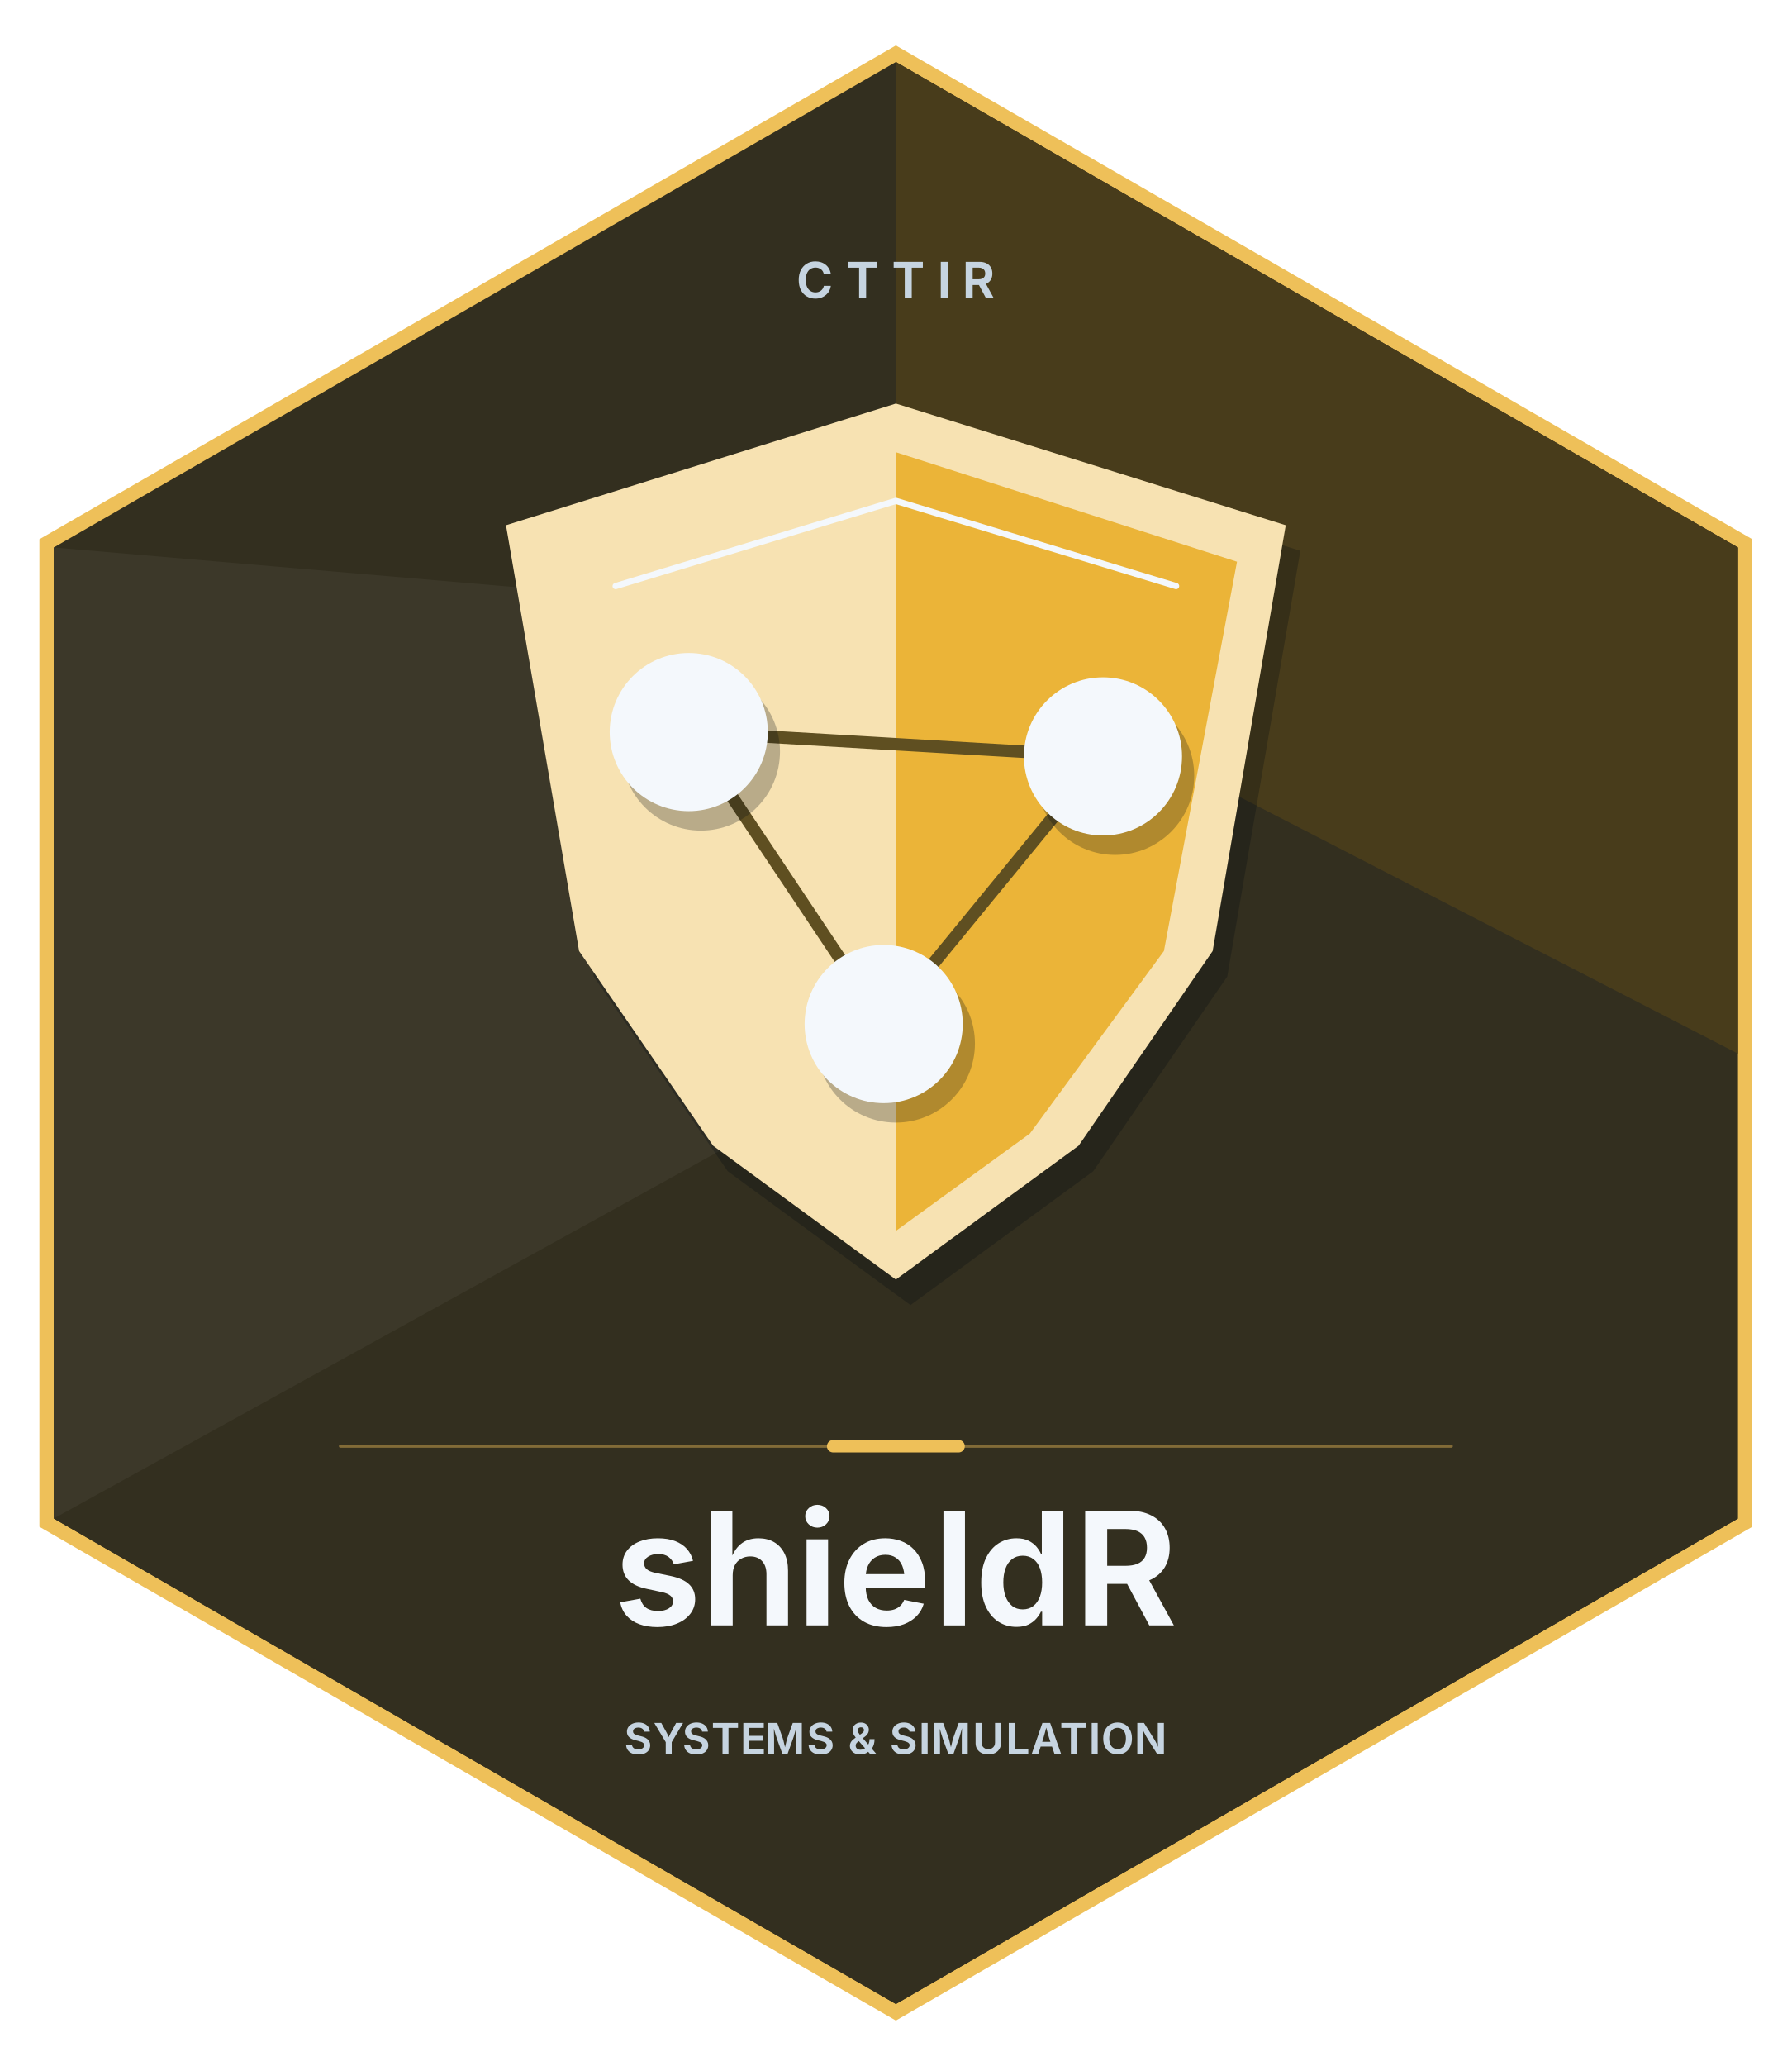
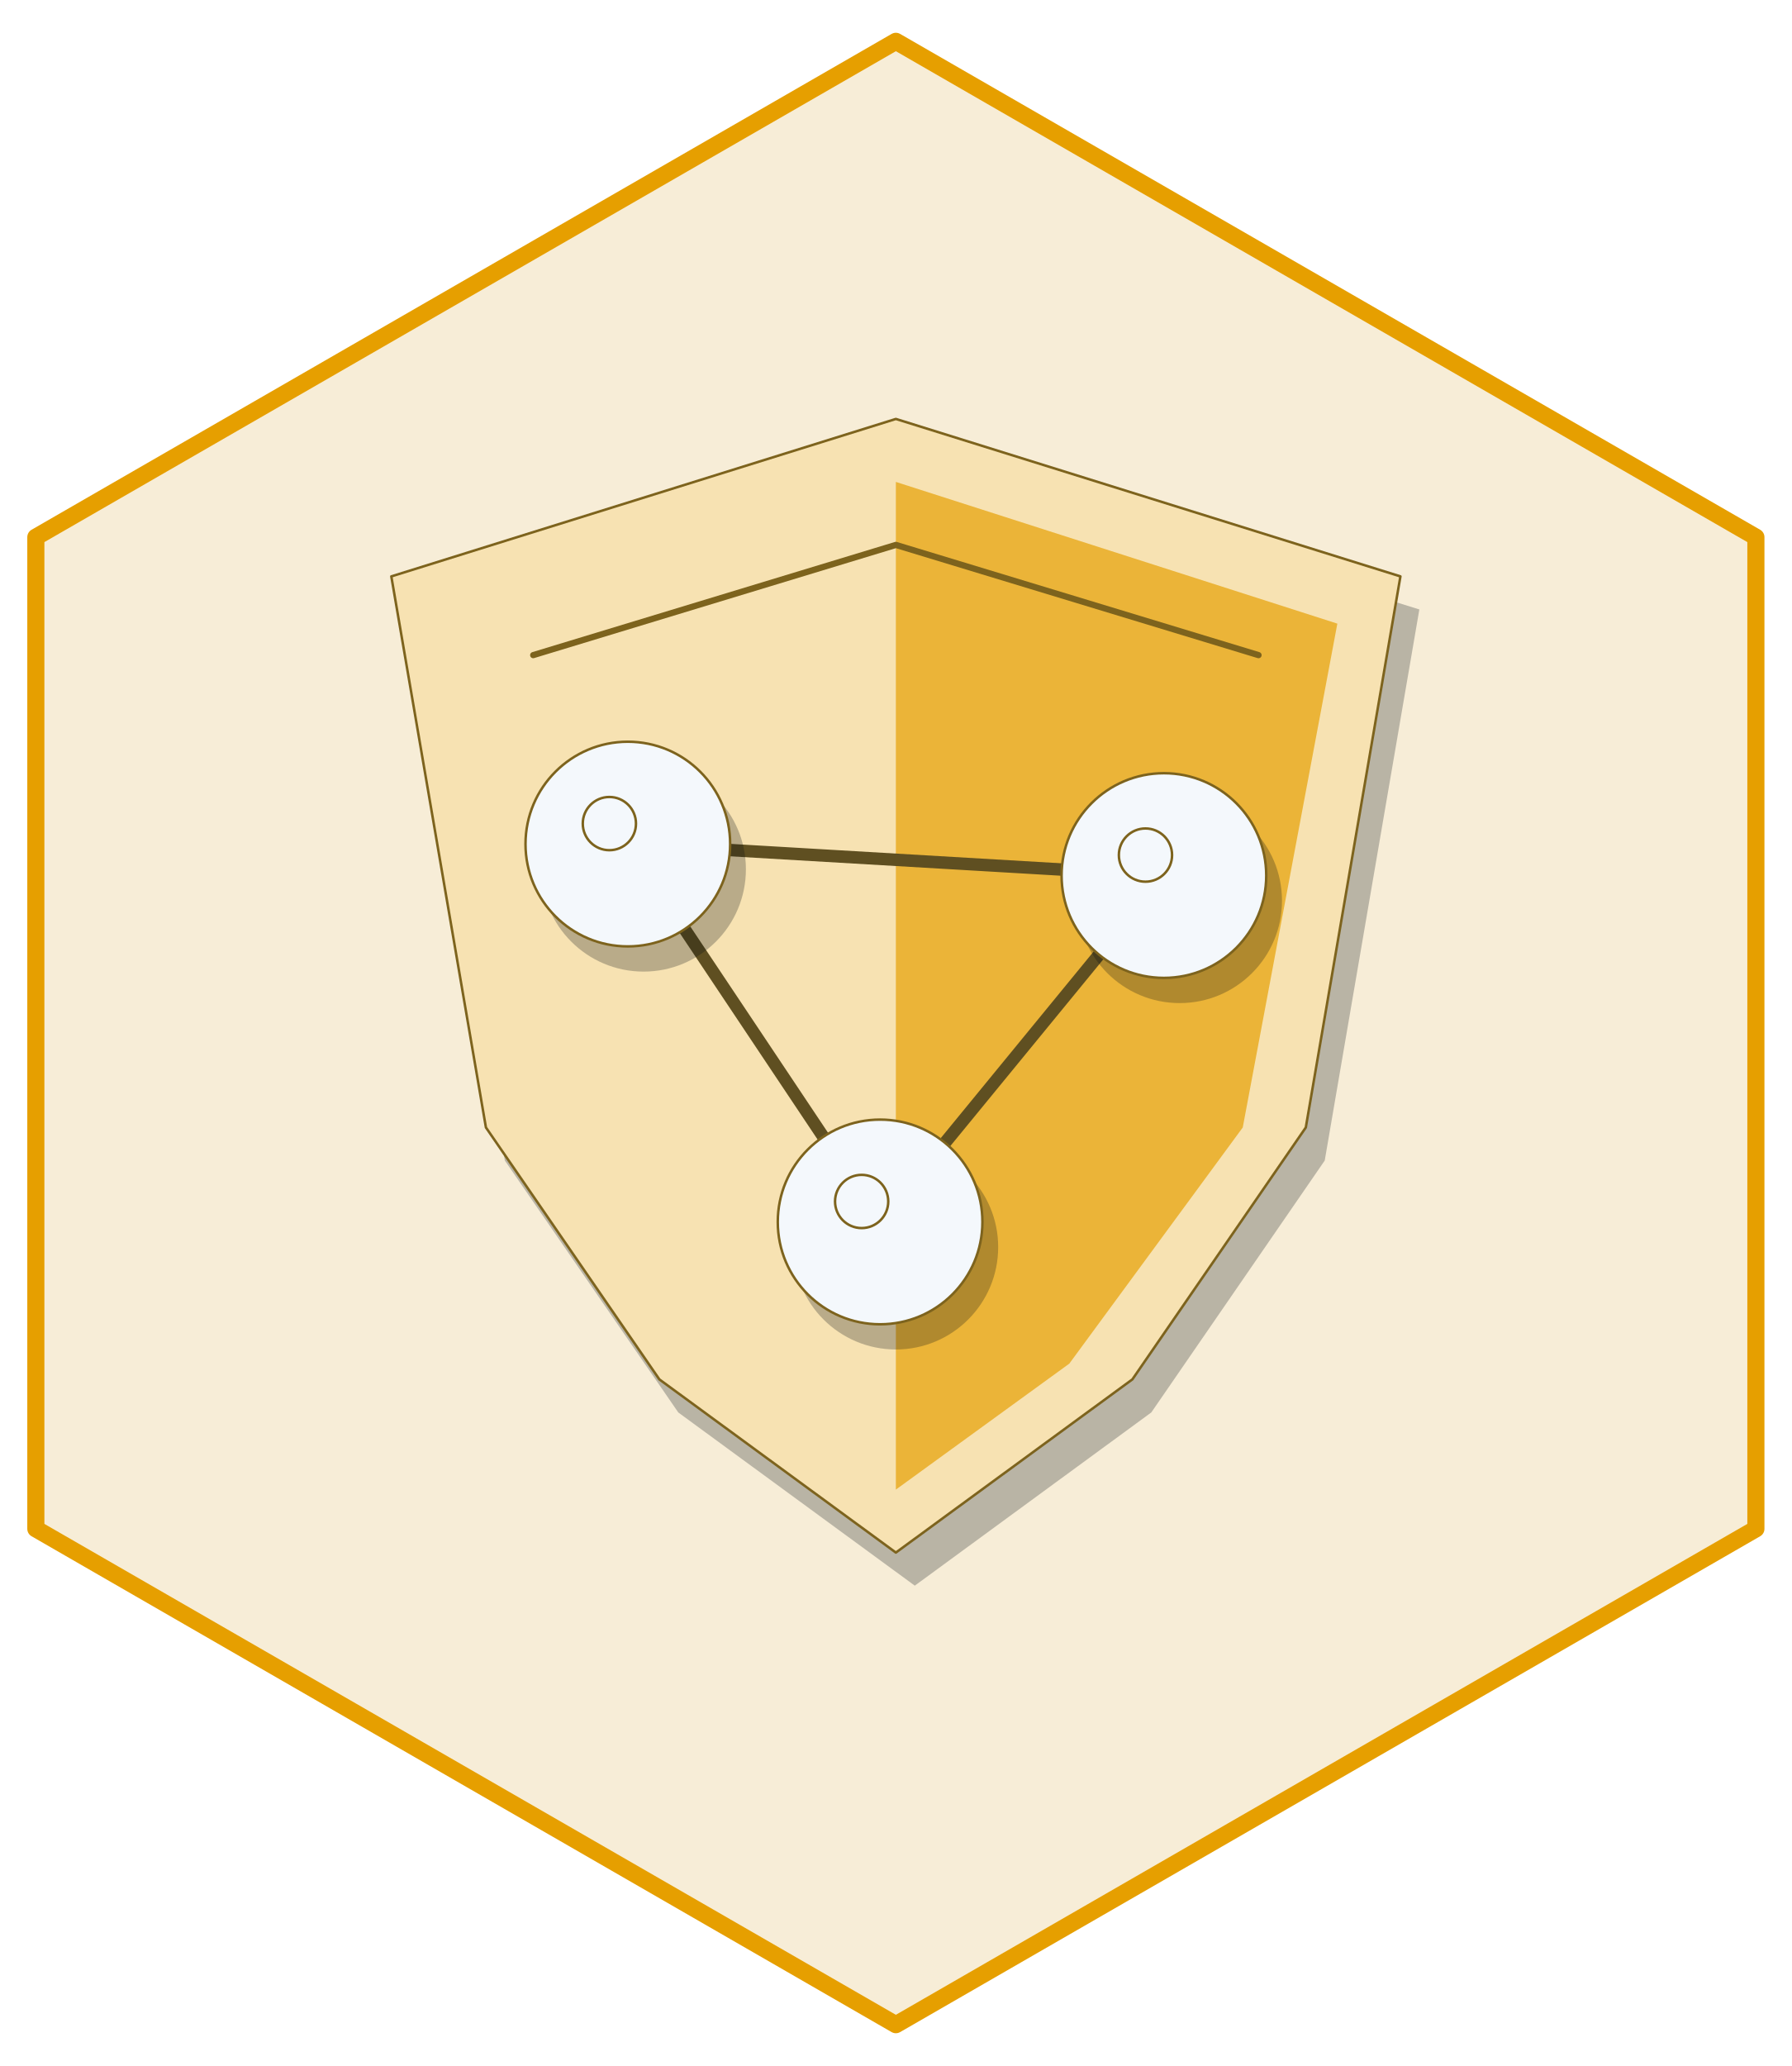
- <svg xmlns="http://www.w3.org/2000/svg" xmlns:xlink="http://www.w3.org/1999/xlink" width="432" height="498" viewBox="0 0 432 498">
-   <defs>
-     <g>
-       <g id="glyph-0-0">
-         <path d="M 4.594 0.125 C 3.832 0.125 3.145 -0.051 2.531 -0.406 C 1.926 -0.758 1.445 -1.27 1.094 -1.938 C 0.75 -2.613 0.578 -3.422 0.578 -4.359 C 0.578 -5.305 0.754 -6.113 1.109 -6.781 C 1.461 -7.445 1.941 -7.957 2.547 -8.312 C 3.148 -8.664 3.832 -8.844 4.594 -8.844 C 5.082 -8.844 5.535 -8.773 5.953 -8.641 C 6.379 -8.504 6.754 -8.301 7.078 -8.031 C 7.41 -7.77 7.68 -7.453 7.891 -7.078 C 8.109 -6.703 8.254 -6.27 8.328 -5.781 L 6.625 -5.781 C 6.582 -6.031 6.504 -6.25 6.391 -6.438 C 6.273 -6.633 6.129 -6.801 5.953 -6.938 C 5.773 -7.07 5.57 -7.176 5.344 -7.25 C 5.125 -7.32 4.891 -7.359 4.641 -7.359 C 4.172 -7.359 3.754 -7.238 3.391 -7 C 3.035 -6.77 2.758 -6.43 2.562 -5.984 C 2.375 -5.547 2.281 -5.004 2.281 -4.359 C 2.281 -3.711 2.379 -3.164 2.578 -2.719 C 2.773 -2.281 3.051 -1.945 3.406 -1.719 C 3.758 -1.488 4.164 -1.375 4.625 -1.375 C 4.883 -1.375 5.125 -1.41 5.344 -1.484 C 5.562 -1.555 5.758 -1.66 5.938 -1.797 C 6.113 -1.93 6.258 -2.094 6.375 -2.281 C 6.5 -2.477 6.586 -2.703 6.641 -2.953 L 8.328 -2.953 C 8.273 -2.535 8.148 -2.141 7.953 -1.766 C 7.766 -1.398 7.508 -1.078 7.188 -0.797 C 6.863 -0.516 6.484 -0.289 6.047 -0.125 C 5.617 0.039 5.133 0.125 4.594 0.125 Z M 4.594 0.125 " />
-       </g>
-       <g id="glyph-0-1">
- </g>
-       <g id="glyph-0-2">
-         <path d="M 0.469 -7.328 L 0.469 -8.734 L 7.5 -8.734 L 7.5 -7.328 L 4.828 -7.328 L 4.828 0 L 3.141 0 L 3.141 -7.328 Z M 0.469 -7.328 " />
-       </g>
-       <g id="glyph-0-3">
-         <path d="M 2.516 -8.734 L 2.516 0 L 0.828 0 L 0.828 -8.734 Z M 2.516 -8.734 " />
-       </g>
-       <g id="glyph-0-4">
-         <path d="M 0.828 0 L 0.828 -8.734 L 4.172 -8.734 C 4.836 -8.734 5.398 -8.613 5.859 -8.375 C 6.316 -8.145 6.664 -7.816 6.906 -7.391 C 7.145 -6.973 7.266 -6.477 7.266 -5.906 C 7.266 -5.344 7.145 -4.852 6.906 -4.438 C 6.664 -4.031 6.312 -3.711 5.844 -3.484 C 5.375 -3.266 4.805 -3.156 4.141 -3.156 L 1.812 -3.156 L 1.812 -4.531 L 3.891 -4.531 C 4.266 -4.531 4.57 -4.582 4.812 -4.688 C 5.062 -4.801 5.242 -4.957 5.359 -5.156 C 5.484 -5.363 5.547 -5.613 5.547 -5.906 C 5.547 -6.219 5.484 -6.477 5.359 -6.688 C 5.242 -6.895 5.062 -7.055 4.812 -7.172 C 4.57 -7.285 4.266 -7.344 3.891 -7.344 L 2.516 -7.344 L 2.516 0 Z M 5.719 0 L 3.594 -3.969 L 5.422 -3.969 L 7.594 0 Z M 5.719 0 " />
-       </g>
-       <g id="glyph-1-0">
-         <path d="M 10.5 0.406 C 8.883 0.406 7.441 0.176 6.172 -0.281 C 4.91 -0.75 3.879 -1.43 3.078 -2.328 C 2.285 -3.223 1.773 -4.301 1.547 -5.562 L 6.391 -6.438 C 6.66 -5.438 7.145 -4.691 7.844 -4.203 C 8.551 -3.711 9.477 -3.469 10.625 -3.469 C 11.758 -3.469 12.648 -3.688 13.297 -4.125 C 13.953 -4.562 14.281 -5.117 14.281 -5.797 C 14.281 -6.359 14.055 -6.82 13.609 -7.188 C 13.172 -7.551 12.488 -7.832 11.562 -8.031 L 8 -8.797 C 6.02 -9.203 4.539 -9.895 3.562 -10.875 C 2.582 -11.852 2.094 -13.109 2.094 -14.641 C 2.094 -15.941 2.453 -17.066 3.172 -18.016 C 3.891 -18.973 4.891 -19.707 6.172 -20.219 C 7.453 -20.738 8.938 -21 10.625 -21 C 12.238 -21 13.625 -20.773 14.781 -20.328 C 15.945 -19.879 16.891 -19.25 17.609 -18.438 C 18.336 -17.625 18.832 -16.664 19.094 -15.562 L 14.469 -14.719 C 14.25 -15.414 13.832 -16.004 13.219 -16.484 C 12.602 -16.961 11.766 -17.203 10.703 -17.203 C 9.742 -17.203 8.938 -16.992 8.281 -16.578 C 7.625 -16.16 7.297 -15.617 7.297 -14.953 C 7.297 -14.391 7.508 -13.914 7.938 -13.531 C 8.363 -13.156 9.082 -12.863 10.094 -12.656 L 13.734 -11.906 C 15.723 -11.488 17.195 -10.816 18.156 -9.891 C 19.125 -8.973 19.609 -7.781 19.609 -6.312 C 19.609 -4.977 19.219 -3.805 18.438 -2.797 C 17.664 -1.785 16.594 -1 15.219 -0.438 C 13.852 0.125 12.281 0.406 10.5 0.406 Z M 10.5 0.406 " />
-       </g>
-       <g id="glyph-1-1">
-         <path d="M 7.656 -12.078 L 7.656 0 L 2.469 0 L 2.469 -27.641 L 7.578 -27.641 L 7.578 -15.594 L 7.109 -15.594 C 7.66 -17.352 8.492 -18.691 9.609 -19.609 C 10.734 -20.535 12.156 -21 13.875 -21 C 15.312 -21 16.562 -20.691 17.625 -20.078 C 18.688 -19.461 19.516 -18.57 20.109 -17.406 C 20.703 -16.238 21 -14.832 21 -13.188 L 21 0 L 15.797 0 L 15.797 -12.344 C 15.797 -13.676 15.445 -14.723 14.75 -15.484 C 14.062 -16.242 13.109 -16.625 11.891 -16.625 C 11.078 -16.625 10.348 -16.441 9.703 -16.078 C 9.055 -15.723 8.551 -15.207 8.188 -14.531 C 7.832 -13.863 7.656 -13.047 7.656 -12.078 Z M 7.656 -12.078 " />
-       </g>
-       <g id="glyph-1-2">
-         <path d="M 2.469 0 L 2.469 -20.75 L 7.656 -20.75 L 7.656 0 Z M 5.078 -23.562 C 4.266 -23.562 3.57 -23.828 3 -24.359 C 2.426 -24.898 2.141 -25.551 2.141 -26.312 C 2.141 -27.082 2.426 -27.734 3 -28.266 C 3.57 -28.797 4.266 -29.062 5.078 -29.062 C 5.891 -29.062 6.582 -28.797 7.156 -28.266 C 7.727 -27.734 8.016 -27.082 8.016 -26.312 C 8.016 -25.551 7.727 -24.898 7.156 -24.359 C 6.582 -23.828 5.891 -23.562 5.078 -23.562 Z M 5.078 -23.562 " />
-       </g>
-       <g id="glyph-1-3">
-         <path d="M 11.75 0.406 C 9.645 0.406 7.832 -0.023 6.312 -0.891 C 4.789 -1.766 3.617 -3 2.797 -4.594 C 1.984 -6.195 1.578 -8.086 1.578 -10.266 C 1.578 -12.391 1.984 -14.258 2.797 -15.875 C 3.609 -17.488 4.75 -18.742 6.219 -19.641 C 7.695 -20.547 9.438 -21 11.438 -21 C 12.758 -21 14 -20.789 15.156 -20.375 C 16.312 -19.957 17.328 -19.316 18.203 -18.453 C 19.086 -17.586 19.785 -16.5 20.297 -15.188 C 20.805 -13.875 21.062 -12.312 21.062 -10.5 L 21.062 -8.984 L 3.859 -8.984 L 3.859 -12.359 L 18.5 -12.359 L 16.062 -11.406 C 16.062 -12.531 15.891 -13.516 15.547 -14.359 C 15.203 -15.203 14.688 -15.852 14 -16.312 C 13.32 -16.781 12.477 -17.016 11.469 -17.016 C 10.469 -17.016 9.609 -16.781 8.891 -16.312 C 8.18 -15.844 7.645 -15.203 7.281 -14.391 C 6.914 -13.586 6.734 -12.691 6.734 -11.703 L 6.734 -9.328 C 6.734 -8.078 6.941 -7.02 7.359 -6.156 C 7.785 -5.301 8.379 -4.656 9.141 -4.219 C 9.91 -3.789 10.801 -3.578 11.812 -3.578 C 12.488 -3.578 13.102 -3.672 13.656 -3.859 C 14.207 -4.055 14.68 -4.348 15.078 -4.734 C 15.473 -5.117 15.781 -5.586 16 -6.141 L 20.719 -5.219 C 20.406 -4.094 19.836 -3.102 19.016 -2.25 C 18.191 -1.406 17.164 -0.75 15.938 -0.281 C 14.719 0.176 13.32 0.406 11.75 0.406 Z M 11.75 0.406 " />
-       </g>
-       <g id="glyph-1-4">
-         <path d="M 7.656 -27.641 L 7.656 0 L 2.469 0 L 2.469 -27.641 Z M 7.656 -27.641 " />
-       </g>
-       <g id="glyph-1-5">
-         <path d="M 10.078 0.359 C 8.461 0.359 7.008 -0.055 5.719 -0.891 C 4.438 -1.723 3.426 -2.93 2.688 -4.516 C 1.945 -6.109 1.578 -8.047 1.578 -10.328 C 1.578 -12.672 1.957 -14.633 2.719 -16.219 C 3.477 -17.801 4.5 -18.992 5.781 -19.797 C 7.07 -20.598 8.5 -21 10.062 -21 C 11.258 -21 12.25 -20.797 13.031 -20.391 C 13.82 -19.992 14.453 -19.508 14.922 -18.938 C 15.391 -18.363 15.738 -17.812 15.969 -17.281 L 16.188 -17.281 L 16.188 -27.641 L 21.375 -27.641 L 21.375 0 L 16.266 0 L 16.266 -3.297 L 15.969 -3.297 C 15.727 -2.766 15.363 -2.219 14.875 -1.656 C 14.395 -1.094 13.77 -0.613 13 -0.219 C 12.227 0.164 11.254 0.359 10.078 0.359 Z M 11.594 -3.859 C 12.594 -3.859 13.441 -4.129 14.141 -4.672 C 14.848 -5.223 15.379 -5.984 15.734 -6.953 C 16.086 -7.922 16.266 -9.055 16.266 -10.359 C 16.266 -11.672 16.086 -12.805 15.734 -13.766 C 15.379 -14.723 14.848 -15.469 14.141 -16 C 13.441 -16.531 12.594 -16.797 11.594 -16.797 C 10.57 -16.797 9.707 -16.52 9 -15.969 C 8.301 -15.414 7.773 -14.656 7.422 -13.688 C 7.078 -12.719 6.906 -11.609 6.906 -10.359 C 6.906 -9.109 7.082 -7.988 7.438 -7 C 7.801 -6.02 8.332 -5.25 9.031 -4.688 C 9.727 -4.133 10.582 -3.859 11.594 -3.859 Z M 11.594 -3.859 " />
-       </g>
-       <g id="glyph-1-6">
-         <path d="M 2.641 0 L 2.641 -27.641 L 13.219 -27.641 C 15.312 -27.641 17.086 -27.27 18.547 -26.531 C 20.016 -25.789 21.125 -24.75 21.875 -23.406 C 22.633 -22.07 23.016 -20.508 23.016 -18.719 C 23.016 -16.926 22.629 -15.375 21.859 -14.062 C 21.086 -12.758 19.969 -11.754 18.5 -11.047 C 17.031 -10.348 15.227 -10 13.094 -10 L 5.75 -10 L 5.75 -14.359 L 12.328 -14.359 C 13.523 -14.359 14.508 -14.523 15.281 -14.859 C 16.051 -15.191 16.617 -15.68 16.984 -16.328 C 17.359 -16.984 17.547 -17.781 17.547 -18.719 C 17.547 -19.688 17.359 -20.504 16.984 -21.172 C 16.617 -21.836 16.051 -22.348 15.281 -22.703 C 14.508 -23.055 13.516 -23.234 12.297 -23.234 L 7.953 -23.234 L 7.953 0 Z M 18.109 0 L 11.391 -12.562 L 17.156 -12.562 L 24.031 0 Z M 18.109 0 " />
-       </g>
-       <g id="glyph-2-0">
-         <path d="M 3.406 0.109 C 2.812 0.109 2.297 0.02 1.859 -0.156 C 1.43 -0.344 1.094 -0.613 0.844 -0.969 C 0.602 -1.32 0.473 -1.754 0.453 -2.266 L 1.859 -2.266 C 1.879 -2.004 1.957 -1.785 2.094 -1.609 C 2.227 -1.441 2.406 -1.316 2.625 -1.234 C 2.852 -1.148 3.109 -1.109 3.391 -1.109 C 3.672 -1.109 3.914 -1.148 4.125 -1.234 C 4.344 -1.316 4.516 -1.438 4.641 -1.594 C 4.766 -1.75 4.828 -1.926 4.828 -2.125 C 4.828 -2.312 4.77 -2.461 4.656 -2.578 C 4.551 -2.703 4.398 -2.805 4.203 -2.891 C 4.004 -2.973 3.77 -3.051 3.5 -3.125 L 2.672 -3.328 C 2.035 -3.484 1.539 -3.727 1.188 -4.062 C 0.832 -4.395 0.656 -4.828 0.656 -5.359 C 0.656 -5.805 0.773 -6.195 1.016 -6.531 C 1.254 -6.863 1.582 -7.125 2 -7.312 C 2.426 -7.5 2.906 -7.594 3.438 -7.594 C 3.977 -7.594 4.453 -7.5 4.859 -7.312 C 5.266 -7.125 5.582 -6.863 5.812 -6.531 C 6.039 -6.195 6.16 -5.816 6.172 -5.391 L 4.781 -5.391 C 4.738 -5.703 4.598 -5.941 4.359 -6.109 C 4.117 -6.285 3.801 -6.375 3.406 -6.375 C 3.145 -6.375 2.914 -6.332 2.719 -6.25 C 2.52 -6.176 2.367 -6.066 2.266 -5.922 C 2.172 -5.785 2.125 -5.629 2.125 -5.453 C 2.125 -5.254 2.18 -5.086 2.297 -4.953 C 2.422 -4.828 2.578 -4.723 2.766 -4.641 C 2.953 -4.566 3.148 -4.504 3.359 -4.453 L 4.047 -4.281 C 4.336 -4.219 4.617 -4.129 4.891 -4.016 C 5.16 -3.898 5.395 -3.754 5.594 -3.578 C 5.801 -3.398 5.961 -3.191 6.078 -2.953 C 6.203 -2.711 6.266 -2.43 6.266 -2.109 C 6.266 -1.672 6.148 -1.281 5.922 -0.938 C 5.703 -0.602 5.379 -0.344 4.953 -0.156 C 4.523 0.02 4.008 0.109 3.406 0.109 Z M 3.406 0.109 " />
-       </g>
-       <g id="glyph-2-1">
-         <path d="M 3.016 0 L 3.016 -2.859 L 0.25 -7.484 L 1.938 -7.484 L 3.234 -5.141 C 3.367 -4.898 3.488 -4.66 3.594 -4.422 C 3.695 -4.191 3.805 -3.914 3.922 -3.594 L 3.578 -3.594 C 3.68 -3.926 3.785 -4.207 3.891 -4.438 C 3.992 -4.676 4.113 -4.91 4.25 -5.141 L 5.516 -7.484 L 7.188 -7.484 L 4.453 -2.859 L 4.453 0 Z M 3.016 0 " />
-       </g>
-       <g id="glyph-2-2">
-         <path d="M 0.391 -6.297 L 0.391 -7.484 L 6.438 -7.484 L 6.438 -6.297 L 4.141 -6.297 L 4.141 0 L 2.703 0 L 2.703 -6.297 Z M 0.391 -6.297 " />
-       </g>
-       <g id="glyph-2-3">
-         <path d="M 0.719 0 L 0.719 -7.484 L 5.656 -7.484 L 5.656 -6.297 L 2.156 -6.297 L 2.156 -4.375 L 5.391 -4.375 L 5.391 -3.188 L 2.156 -3.188 L 2.156 -1.203 L 5.672 -1.203 L 5.672 0 Z M 0.719 0 " />
-       </g>
-       <g id="glyph-2-4">
-         <path d="M 0.719 0 L 0.719 -7.484 L 2.906 -7.484 L 4.219 -3.844 C 4.27 -3.688 4.328 -3.488 4.391 -3.25 C 4.453 -3.008 4.516 -2.75 4.578 -2.469 C 4.648 -2.195 4.711 -1.926 4.766 -1.656 C 4.828 -1.395 4.879 -1.164 4.922 -0.969 L 4.641 -0.969 C 4.68 -1.156 4.727 -1.379 4.781 -1.641 C 4.844 -1.91 4.906 -2.18 4.969 -2.453 C 5.031 -2.734 5.094 -2.992 5.156 -3.234 C 5.227 -3.484 5.285 -3.688 5.328 -3.844 L 6.641 -7.484 L 8.828 -7.484 L 8.828 0 L 7.391 0 L 7.391 -3.656 C 7.391 -3.812 7.391 -4.008 7.391 -4.25 C 7.398 -4.488 7.406 -4.742 7.406 -5.016 C 7.414 -5.285 7.426 -5.555 7.438 -5.828 C 7.445 -6.109 7.453 -6.375 7.453 -6.625 L 7.547 -6.625 C 7.484 -6.352 7.41 -6.07 7.328 -5.781 C 7.242 -5.5 7.164 -5.223 7.094 -4.953 C 7.02 -4.68 6.945 -4.43 6.875 -4.203 C 6.801 -3.984 6.738 -3.801 6.688 -3.656 L 5.375 0 L 4.156 0 L 2.828 -3.656 C 2.785 -3.801 2.727 -3.984 2.656 -4.203 C 2.582 -4.43 2.504 -4.676 2.422 -4.938 C 2.348 -5.207 2.27 -5.484 2.188 -5.766 C 2.113 -6.055 2.035 -6.344 1.953 -6.625 L 2.078 -6.625 C 2.078 -6.395 2.082 -6.141 2.094 -5.859 C 2.102 -5.586 2.109 -5.312 2.109 -5.031 C 2.117 -4.758 2.125 -4.504 2.125 -4.266 C 2.133 -4.023 2.141 -3.82 2.141 -3.656 L 2.141 0 Z M 0.719 0 " />
-       </g>
-       <g id="glyph-2-5">
- </g>
-       <g id="glyph-2-6">
-         <path d="M 2.906 0.109 C 2.395 0.109 1.953 0.016 1.578 -0.172 C 1.211 -0.359 0.926 -0.609 0.719 -0.922 C 0.52 -1.234 0.422 -1.582 0.422 -1.969 C 0.422 -2.281 0.484 -2.551 0.609 -2.781 C 0.734 -3.008 0.898 -3.219 1.109 -3.406 C 1.328 -3.602 1.578 -3.801 1.859 -4 L 3.234 -4.922 C 3.336 -4.992 3.43 -5.07 3.516 -5.156 C 3.609 -5.238 3.68 -5.332 3.734 -5.438 C 3.785 -5.539 3.812 -5.656 3.812 -5.781 C 3.812 -5.969 3.75 -6.125 3.625 -6.25 C 3.5 -6.375 3.316 -6.438 3.078 -6.438 C 2.922 -6.438 2.785 -6.406 2.672 -6.344 C 2.555 -6.281 2.469 -6.191 2.406 -6.078 C 2.344 -5.973 2.312 -5.848 2.312 -5.703 C 2.312 -5.535 2.352 -5.367 2.438 -5.203 C 2.52 -5.047 2.633 -4.875 2.781 -4.688 C 2.926 -4.508 3.094 -4.312 3.281 -4.094 L 6.812 0 L 5.297 0 L 2.375 -3.328 C 2.156 -3.578 1.945 -3.82 1.75 -4.062 C 1.551 -4.312 1.391 -4.566 1.266 -4.828 C 1.141 -5.098 1.078 -5.395 1.078 -5.719 C 1.078 -6.07 1.156 -6.391 1.312 -6.672 C 1.477 -6.953 1.711 -7.172 2.016 -7.328 C 2.316 -7.492 2.672 -7.578 3.078 -7.578 C 3.473 -7.578 3.812 -7.5 4.094 -7.344 C 4.375 -7.188 4.594 -6.973 4.75 -6.703 C 4.906 -6.441 4.984 -6.156 4.984 -5.844 C 4.984 -5.602 4.941 -5.383 4.859 -5.188 C 4.773 -4.988 4.66 -4.801 4.516 -4.625 C 4.367 -4.445 4.191 -4.285 3.984 -4.141 L 2.469 -3.031 C 2.25 -2.875 2.082 -2.719 1.969 -2.562 C 1.863 -2.406 1.812 -2.223 1.812 -2.016 C 1.812 -1.816 1.859 -1.645 1.953 -1.5 C 2.047 -1.352 2.176 -1.238 2.344 -1.156 C 2.52 -1.07 2.719 -1.031 2.938 -1.031 C 3.219 -1.031 3.488 -1.086 3.75 -1.203 C 4.008 -1.328 4.242 -1.504 4.453 -1.734 C 4.672 -1.961 4.844 -2.227 4.969 -2.531 C 5.094 -2.844 5.156 -3.191 5.156 -3.578 L 6.359 -3.578 C 6.359 -3.109 6.305 -2.695 6.203 -2.344 C 6.098 -1.988 5.961 -1.68 5.797 -1.422 C 5.629 -1.172 5.441 -0.969 5.234 -0.812 L 4.891 -0.578 C 4.617 -0.336 4.305 -0.16 3.953 -0.047 C 3.598 0.055 3.25 0.109 2.906 0.109 Z M 2.906 0.109 " />
-       </g>
-       <g id="glyph-2-7">
-         <path d="M 2.156 -7.484 L 2.156 0 L 0.719 0 L 0.719 -7.484 Z M 2.156 -7.484 " />
-       </g>
-       <g id="glyph-2-8">
-         <path d="M 3.781 0.109 C 3.164 0.109 2.629 -0.004 2.172 -0.234 C 1.711 -0.461 1.352 -0.781 1.094 -1.188 C 0.844 -1.602 0.719 -2.078 0.719 -2.609 L 0.719 -7.484 L 2.156 -7.484 L 2.156 -2.734 C 2.156 -2.43 2.223 -2.16 2.359 -1.922 C 2.492 -1.691 2.68 -1.508 2.922 -1.375 C 3.16 -1.238 3.445 -1.172 3.781 -1.172 C 4.113 -1.172 4.398 -1.238 4.641 -1.375 C 4.879 -1.508 5.066 -1.691 5.203 -1.922 C 5.336 -2.16 5.406 -2.43 5.406 -2.734 L 5.406 -7.484 L 6.844 -7.484 L 6.844 -2.609 C 6.844 -2.078 6.711 -1.602 6.453 -1.188 C 6.203 -0.781 5.848 -0.461 5.391 -0.234 C 4.93 -0.004 4.395 0.109 3.781 0.109 Z M 3.781 0.109 " />
-       </g>
-       <g id="glyph-2-9">
-         <path d="M 0.719 0 L 0.719 -7.484 L 2.156 -7.484 L 2.156 -1.203 L 5.422 -1.203 L 5.422 0 Z M 0.719 0 " />
-       </g>
-       <g id="glyph-2-10">
-         <path d="M 0.25 0 L 2.828 -7.484 L 4.703 -7.484 L 7.344 0 L 5.75 0 L 4.484 -3.75 C 4.348 -4.188 4.207 -4.672 4.062 -5.203 C 3.914 -5.734 3.758 -6.32 3.594 -6.969 L 3.906 -6.969 C 3.738 -6.32 3.586 -5.727 3.453 -5.188 C 3.316 -4.656 3.18 -4.176 3.047 -3.75 L 1.828 0 Z M 1.812 -1.797 L 1.812 -2.938 L 5.781 -2.938 L 5.781 -1.797 Z M 1.812 -1.797 " />
-       </g>
-       <g id="glyph-2-11">
-         <path d="M 3.969 0.094 C 3.301 0.094 2.707 -0.055 2.188 -0.359 C 1.664 -0.66 1.254 -1.098 0.953 -1.672 C 0.648 -2.242 0.5 -2.93 0.5 -3.734 C 0.5 -4.547 0.648 -5.238 0.953 -5.812 C 1.254 -6.395 1.664 -6.836 2.188 -7.141 C 2.707 -7.441 3.301 -7.594 3.969 -7.594 C 4.625 -7.594 5.211 -7.441 5.734 -7.141 C 6.254 -6.836 6.664 -6.395 6.969 -5.812 C 7.27 -5.238 7.422 -4.547 7.422 -3.734 C 7.422 -2.93 7.27 -2.238 6.969 -1.656 C 6.664 -1.082 6.254 -0.645 5.734 -0.344 C 5.211 -0.051 4.625 0.094 3.969 0.094 Z M 3.969 -1.188 C 4.363 -1.188 4.711 -1.281 5.016 -1.469 C 5.316 -1.664 5.551 -1.957 5.719 -2.344 C 5.883 -2.727 5.969 -3.191 5.969 -3.734 C 5.969 -4.297 5.883 -4.766 5.719 -5.141 C 5.551 -5.523 5.316 -5.816 5.016 -6.016 C 4.711 -6.211 4.363 -6.312 3.969 -6.312 C 3.57 -6.312 3.219 -6.211 2.906 -6.016 C 2.602 -5.816 2.367 -5.523 2.203 -5.141 C 2.035 -4.754 1.953 -4.285 1.953 -3.734 C 1.953 -3.191 2.035 -2.727 2.203 -2.344 C 2.367 -1.969 2.602 -1.68 2.906 -1.484 C 3.219 -1.285 3.57 -1.188 3.969 -1.188 Z M 3.969 -1.188 " />
-       </g>
-       <g id="glyph-2-12">
-         <path d="M 0.719 0 L 0.719 -7.484 L 2.328 -7.484 L 4.812 -3.531 C 4.926 -3.352 5.039 -3.148 5.156 -2.922 C 5.281 -2.703 5.406 -2.457 5.531 -2.188 C 5.664 -1.914 5.797 -1.609 5.922 -1.266 L 5.781 -1.266 C 5.75 -1.547 5.723 -1.836 5.703 -2.141 C 5.691 -2.453 5.68 -2.742 5.672 -3.016 C 5.66 -3.297 5.656 -3.535 5.656 -3.734 L 5.656 -7.484 L 7.125 -7.484 L 7.125 0 L 5.5 0 L 3.25 -3.578 C 3.102 -3.828 2.961 -4.066 2.828 -4.297 C 2.691 -4.535 2.551 -4.801 2.406 -5.094 C 2.258 -5.395 2.082 -5.75 1.875 -6.156 L 2.062 -6.156 C 2.082 -5.789 2.102 -5.441 2.125 -5.109 C 2.145 -4.785 2.16 -4.488 2.172 -4.219 C 2.18 -3.957 2.188 -3.742 2.188 -3.578 L 2.188 0 Z M 0.719 0 " />
-       </g>
-     </g>
-   </defs>
-   <path fill-rule="nonzero" fill="rgb(100%, 100%, 100%)" fill-opacity="1" d="M 216 4.98 L 427.68 126.988 L 427.68 371.012 L 216 493.02 L 4.32 371.012 L 4.32 126.988 Z M 216 4.98 " />
-   <path fill-rule="nonzero" fill="rgb(93.333%, 75.294%, 34.902%)" fill-opacity="1" d="M 216 10.957 L 422.496 129.977 L 422.496 368.023 L 216 487.043 L 9.504 368.023 L 9.504 129.977 Z M 216 10.957 " />
-   <path fill-rule="nonzero" fill="rgb(20%, 18.431%, 12.157%)" fill-opacity="1" d="M 216 14.941 L 419.039 131.969 L 419.039 366.031 L 216 483.059 L 12.961 366.031 L 12.961 131.969 Z M 216 14.941 " />
-   <path fill-rule="nonzero" fill="rgb(28.235%, 23.529%, 10.588%)" fill-opacity="1" d="M 216 14.941 L 419.039 131.969 L 419.039 253.98 L 216 149.398 Z M 216 14.941 " />
-   <path fill-rule="nonzero" fill="rgb(23.529%, 21.961%, 16.078%)" fill-opacity="1" d="M 12.961 366.031 L 216 253.98 L 216 149.398 L 12.961 131.969 Z M 12.961 366.031 " />
-   <path fill-rule="nonzero" fill="rgb(20%, 18.431%, 12.157%)" fill-opacity="1" d="M 12.961 366.031 L 216 308.762 L 419.039 366.031 L 216 483.059 Z M 12.961 366.031 " />
-   <g fill="rgb(77.647%, 83.137%, 87.843%)" fill-opacity="1">
-     <use xlink:href="#glyph-0-0" x="192" y="71.852" />
-     <use xlink:href="#glyph-0-1" x="201" y="71.852" />
-     <use xlink:href="#glyph-0-2" x="204" y="71.852" />
-     <use xlink:href="#glyph-0-1" x="212" y="71.852" />
-     <use xlink:href="#glyph-0-2" x="215" y="71.852" />
-     <use xlink:href="#glyph-0-1" x="223" y="71.852" />
-     <use xlink:href="#glyph-0-3" x="226" y="71.852" />
-     <use xlink:href="#glyph-0-1" x="229" y="71.852" />
-     <use xlink:href="#glyph-0-4" x="232" y="71.852" />
-   </g>
-   <path fill="none" stroke-width="0.75" stroke-linecap="round" stroke-linejoin="round" stroke="rgb(93.333%, 75.294%, 34.902%)" stroke-opacity="0.42" stroke-miterlimit="10" d="M 82.078 348.602 L 349.922 348.602 " />
-   <path fill="none" stroke-width="3" stroke-linecap="round" stroke-linejoin="round" stroke="rgb(93.333%, 75.294%, 34.902%)" stroke-opacity="1" stroke-miterlimit="10" d="M 200.879 348.602 L 231.121 348.602 " />
-   <g fill="rgb(95.686%, 97.255%, 98.824%)" fill-opacity="1">
-     <use xlink:href="#glyph-1-0" x="148" y="391.793" />
-     <use xlink:href="#glyph-1-1" x="169" y="391.793" />
-     <use xlink:href="#glyph-1-2" x="192" y="391.793" />
-     <use xlink:href="#glyph-1-3" x="202" y="391.793" />
-     <use xlink:href="#glyph-1-4" x="225" y="391.793" />
-     <use xlink:href="#glyph-1-5" x="235" y="391.793" />
-     <use xlink:href="#glyph-1-6" x="259" y="391.793" />
-   </g>
-   <g fill="rgb(77.647%, 83.137%, 87.843%)" fill-opacity="1">
-     <use xlink:href="#glyph-2-0" x="150.5" y="422.794" />
-     <use xlink:href="#glyph-2-1" x="157.5" y="422.794" />
-     <use xlink:href="#glyph-2-0" x="164.5" y="422.794" />
-     <use xlink:href="#glyph-2-2" x="171.5" y="422.794" />
-     <use xlink:href="#glyph-2-3" x="178.5" y="422.794" />
-     <use xlink:href="#glyph-2-4" x="184.5" y="422.794" />
-     <use xlink:href="#glyph-2-0" x="194.5" y="422.794" />
-     <use xlink:href="#glyph-2-5" x="201.5" y="422.794" />
-     <use xlink:href="#glyph-2-6" x="204.5" y="422.794" />
-     <use xlink:href="#glyph-2-5" x="211.5" y="422.794" />
-     <use xlink:href="#glyph-2-0" x="214.5" y="422.794" />
-     <use xlink:href="#glyph-2-7" x="221.5" y="422.794" />
-     <use xlink:href="#glyph-2-4" x="224.5" y="422.794" />
-     <use xlink:href="#glyph-2-8" x="234.5" y="422.794" />
-     <use xlink:href="#glyph-2-9" x="242.5" y="422.794" />
-     <use xlink:href="#glyph-2-10" x="248.5" y="422.794" />
-     <use xlink:href="#glyph-2-2" x="255.5" y="422.794" />
-     <use xlink:href="#glyph-2-7" x="262.5" y="422.794" />
-     <use xlink:href="#glyph-2-11" x="265.5" y="422.794" />
-     <use xlink:href="#glyph-2-12" x="273.5" y="422.794" />
-   </g>
-   <path fill-rule="nonzero" fill="rgb(1.176%, 3.922%, 7.059%)" fill-opacity="0.251" d="M 125.523 132.762 L 219.523 103.434 L 313.527 132.762 L 295.902 235.406 L 263.59 282.328 L 219.523 314.59 L 175.461 282.328 L 143.148 235.406 Z M 125.523 132.762 " />
-   <path fill-rule="nonzero" fill="rgb(96.863%, 88.627%, 69.804%)" fill-opacity="1" d="M 121.996 126.602 L 216 97.273 L 310.004 126.602 L 292.379 229.246 L 260.062 276.168 L 216 308.43 L 171.938 276.168 L 139.621 229.246 Z M 121.996 126.602 " />
-   <path fill-rule="nonzero" fill="rgb(92.157%, 70.588%, 21.961%)" fill-opacity="1" d="M 216 109.004 L 298.254 135.398 L 280.629 229.246 L 248.312 273.238 L 216 296.699 Z M 216 109.004 " />
-   <path fill="none" stroke-width="3" stroke-linecap="round" stroke-linejoin="round" stroke="rgb(37.255%, 30.98%, 12.941%)" stroke-opacity="1" stroke-miterlimit="10" d="M 166.062 176.457 L 213.062 246.844 L 265.938 182.324 " />
-   <path fill="none" stroke-width="3" stroke-linecap="round" stroke-linejoin="round" stroke="rgb(37.255%, 30.98%, 12.941%)" stroke-opacity="1" stroke-miterlimit="10" d="M 166.062 176.457 L 265.938 182.324 " />
-   <path fill-rule="nonzero" fill="rgb(1.176%, 3.922%, 7.059%)" fill-opacity="0.251" d="M 188.062 181.148 C 188.062 191.68 179.527 200.211 169 200.211 C 158.469 200.211 149.938 191.68 149.938 181.148 C 149.938 170.621 158.469 162.086 169 162.086 C 179.527 162.086 188.062 170.621 188.062 181.148 " />
-   <path fill-rule="nonzero" fill="rgb(95.686%, 97.255%, 98.824%)" fill-opacity="1" d="M 185.125 176.457 C 185.125 186.984 176.59 195.52 166.062 195.52 C 155.531 195.52 147 186.984 147 176.457 C 147 165.93 155.531 157.395 166.062 157.395 C 176.59 157.395 185.125 165.93 185.125 176.457 " />
-   <path fill-rule="nonzero" fill="rgb(95.686%, 97.255%, 98.824%)" fill-opacity="1" d="M 167.582 172.645 C 167.582 179.254 157.668 179.254 157.668 172.645 C 157.668 166.035 167.582 166.035 167.582 172.645 " />
-   <path fill-rule="nonzero" fill="rgb(1.176%, 3.922%, 7.059%)" fill-opacity="0.251" d="M 235.062 251.535 C 235.062 262.062 226.527 270.598 216 270.598 C 205.473 270.598 196.938 262.062 196.938 251.535 C 196.938 241.008 205.473 232.473 216 232.473 C 226.527 232.473 235.062 241.008 235.062 251.535 " />
-   <path fill-rule="nonzero" fill="rgb(95.686%, 97.255%, 98.824%)" fill-opacity="1" d="M 232.125 246.844 C 232.125 257.371 223.59 265.906 213.062 265.906 C 202.535 265.906 194 257.371 194 246.844 C 194 236.316 202.535 227.781 213.062 227.781 C 223.59 227.781 232.125 236.316 232.125 246.844 " />
-   <path fill-rule="nonzero" fill="rgb(95.686%, 97.255%, 98.824%)" fill-opacity="1" d="M 214.582 243.031 C 214.582 249.637 204.668 249.637 204.668 243.031 C 204.668 236.422 214.582 236.422 214.582 243.031 " />
-   <path fill-rule="nonzero" fill="rgb(1.176%, 3.922%, 7.059%)" fill-opacity="0.251" d="M 287.938 187.016 C 287.938 197.543 279.406 206.078 268.875 206.078 C 258.348 206.078 249.812 197.543 249.812 187.016 C 249.812 176.488 258.348 167.953 268.875 167.953 C 279.406 167.953 287.938 176.488 287.938 187.016 " />
-   <path fill-rule="nonzero" fill="rgb(95.686%, 97.255%, 98.824%)" fill-opacity="1" d="M 285 182.324 C 285 192.852 276.469 201.387 265.938 201.387 C 255.41 201.387 246.875 192.852 246.875 182.324 C 246.875 171.797 255.41 163.262 265.938 163.262 C 276.469 163.262 285 171.797 285 182.324 " />
-   <path fill-rule="nonzero" fill="rgb(95.686%, 97.255%, 98.824%)" fill-opacity="1" d="M 267.457 178.512 C 267.457 185.117 257.547 185.117 257.547 178.512 C 257.547 171.902 267.457 171.902 267.457 178.512 " />
-   <path fill="none" stroke-width="1.5" stroke-linecap="round" stroke-linejoin="round" stroke="rgb(95.686%, 97.255%, 98.824%)" stroke-opacity="1" stroke-miterlimit="10" d="M 148.434 141.266 L 216 120.734 L 283.566 141.266 " />
+ <svg xmlns="http://www.w3.org/2000/svg" width="432pt" height="498pt" viewBox="0 0 432 498">
+   <path fill-rule="nonzero" fill="rgb(96.863%, 92.941%, 84.314%)" fill-opacity="1" stroke-width="4.125" stroke-linecap="round" stroke-linejoin="round" stroke="rgb(90.196%, 62.353%, 0%)" stroke-opacity="1" stroke-miterlimit="10" d="M 216 9.961 L 423.359 129.48 L 423.359 368.52 L 216 488.039 L 8.641 368.52 L 8.641 129.48 Z M 216 9.961 " />
+   <path fill-rule="nonzero" fill="rgb(1.176%, 3.922%, 7.059%)" fill-opacity="0.251" d="M 98.91 146.906 L 220.562 108.953 L 342.215 146.906 L 319.402 279.742 L 277.586 340.465 L 220.562 382.215 L 163.539 340.465 L 121.719 279.742 Z M 98.91 146.906 " />
+   <path fill-rule="nonzero" fill="rgb(96.863%, 88.627%, 69.804%)" fill-opacity="1" stroke-width="0.6" stroke-linecap="round" stroke-linejoin="round" stroke="rgb(49.02%, 38.824%, 11.373%)" stroke-opacity="1" stroke-miterlimit="10" d="M 94.348 138.938 L 216 100.984 L 337.652 138.938 L 314.84 271.773 L 273.023 332.496 L 216 374.242 L 158.977 332.496 L 117.16 271.773 Z M 94.348 138.938 " />
+   <path fill-rule="nonzero" fill="rgb(92.157%, 70.588%, 21.961%)" fill-opacity="1" d="M 216 116.164 L 322.445 150.324 L 299.637 271.773 L 257.816 328.699 L 216 359.062 Z M 216 116.164 " />
+   <path fill="none" stroke-width="3" stroke-linecap="round" stroke-linejoin="round" stroke="rgb(37.255%, 30.98%, 12.941%)" stroke-opacity="1" stroke-miterlimit="10" d="M 151.371 203.457 L 212.199 294.543 L 280.629 211.047 " />
+   <path fill="none" stroke-width="3" stroke-linecap="round" stroke-linejoin="round" stroke="rgb(37.255%, 30.98%, 12.941%)" stroke-opacity="1" stroke-miterlimit="10" d="M 151.371 203.457 L 280.629 211.047 " />
+   <path fill-rule="nonzero" fill="rgb(1.176%, 3.922%, 7.059%)" fill-opacity="0.251" d="M 179.844 209.527 C 179.844 223.152 168.801 234.199 155.176 234.199 C 141.551 234.199 130.504 223.152 130.504 209.527 C 130.504 195.906 141.551 184.859 155.176 184.859 C 168.801 184.859 179.844 195.906 179.844 209.527 " />
+   <path fill-rule="nonzero" fill="rgb(95.686%, 97.255%, 98.824%)" fill-opacity="1" stroke-width="0.6" stroke-linecap="round" stroke-linejoin="round" stroke="rgb(49.02%, 38.824%, 11.373%)" stroke-opacity="1" stroke-miterlimit="10" d="M 176.043 203.457 C 176.043 217.082 164.996 228.125 151.371 228.125 C 137.75 228.125 126.703 217.082 126.703 203.457 C 126.703 189.832 137.75 178.789 151.371 178.789 C 164.996 178.789 176.043 189.832 176.043 203.457 " />
+   <path fill-rule="nonzero" fill="rgb(95.686%, 97.255%, 98.824%)" fill-opacity="1" stroke-width="0.6" stroke-linecap="round" stroke-linejoin="round" stroke="rgb(49.02%, 38.824%, 11.373%)" stroke-opacity="1" stroke-miterlimit="10" d="M 153.34 198.523 C 153.34 202.066 150.469 204.938 146.926 204.938 C 143.383 204.938 140.512 202.066 140.512 198.523 C 140.512 194.98 143.383 192.109 146.926 192.109 C 150.469 192.109 153.34 194.98 153.34 198.523 " />
+   <path fill-rule="nonzero" fill="rgb(1.176%, 3.922%, 7.059%)" fill-opacity="0.251" d="M 240.668 300.617 C 240.668 314.238 229.625 325.285 216 325.285 C 202.375 325.285 191.332 314.238 191.332 300.617 C 191.332 286.992 202.375 275.945 216 275.945 C 229.625 275.945 240.668 286.992 240.668 300.617 " />
+   <path fill-rule="nonzero" fill="rgb(95.686%, 97.255%, 98.824%)" fill-opacity="1" stroke-width="0.6" stroke-linecap="round" stroke-linejoin="round" stroke="rgb(49.02%, 38.824%, 11.373%)" stroke-opacity="1" stroke-miterlimit="10" d="M 236.867 294.543 C 236.867 308.168 225.824 319.211 212.199 319.211 C 198.574 319.211 187.527 308.168 187.527 294.543 C 187.527 280.918 198.574 269.875 212.199 269.875 C 225.824 269.875 236.867 280.918 236.867 294.543 " />
+   <path fill-rule="nonzero" fill="rgb(95.686%, 97.255%, 98.824%)" fill-opacity="1" stroke-width="0.6" stroke-linecap="round" stroke-linejoin="round" stroke="rgb(49.02%, 38.824%, 11.373%)" stroke-opacity="1" stroke-miterlimit="10" d="M 214.164 289.609 C 214.164 293.152 211.293 296.023 207.75 296.023 C 204.207 296.023 201.336 293.152 201.336 289.609 C 201.336 286.066 204.207 283.195 207.75 283.195 C 211.293 283.195 214.164 286.066 214.164 289.609 " />
+   <path fill-rule="nonzero" fill="rgb(1.176%, 3.922%, 7.059%)" fill-opacity="0.251" d="M 309.098 217.121 C 309.098 230.746 298.055 241.789 284.43 241.789 C 270.805 241.789 259.758 230.746 259.758 217.121 C 259.758 203.496 270.805 192.449 284.43 192.449 C 298.055 192.449 309.098 203.496 309.098 217.121 " />
+   <path fill-rule="nonzero" fill="rgb(95.686%, 97.255%, 98.824%)" fill-opacity="1" stroke-width="0.6" stroke-linecap="round" stroke-linejoin="round" stroke="rgb(49.02%, 38.824%, 11.373%)" stroke-opacity="1" stroke-miterlimit="10" d="M 305.297 211.047 C 305.297 224.672 294.25 235.715 280.629 235.715 C 267.004 235.715 255.957 224.672 255.957 211.047 C 255.957 197.422 267.004 186.379 280.629 186.379 C 294.25 186.379 305.297 197.422 305.297 211.047 " />
+   <path fill-rule="nonzero" fill="rgb(95.686%, 97.255%, 98.824%)" fill-opacity="1" stroke-width="0.6" stroke-linecap="round" stroke-linejoin="round" stroke="rgb(49.02%, 38.824%, 11.373%)" stroke-opacity="1" stroke-miterlimit="10" d="M 282.594 206.113 C 282.594 209.656 279.723 212.527 276.18 212.527 C 272.637 212.527 269.766 209.656 269.766 206.113 C 269.766 202.57 272.637 199.699 276.18 199.699 C 279.723 199.699 282.594 202.57 282.594 206.113 " />
+   <path fill="none" stroke-width="1.5" stroke-linecap="round" stroke-linejoin="round" stroke="rgb(49.02%, 38.824%, 11.373%)" stroke-opacity="1" stroke-miterlimit="10" d="M 128.562 157.914 L 216 131.348 L 303.438 157.914 " />
</svg>
